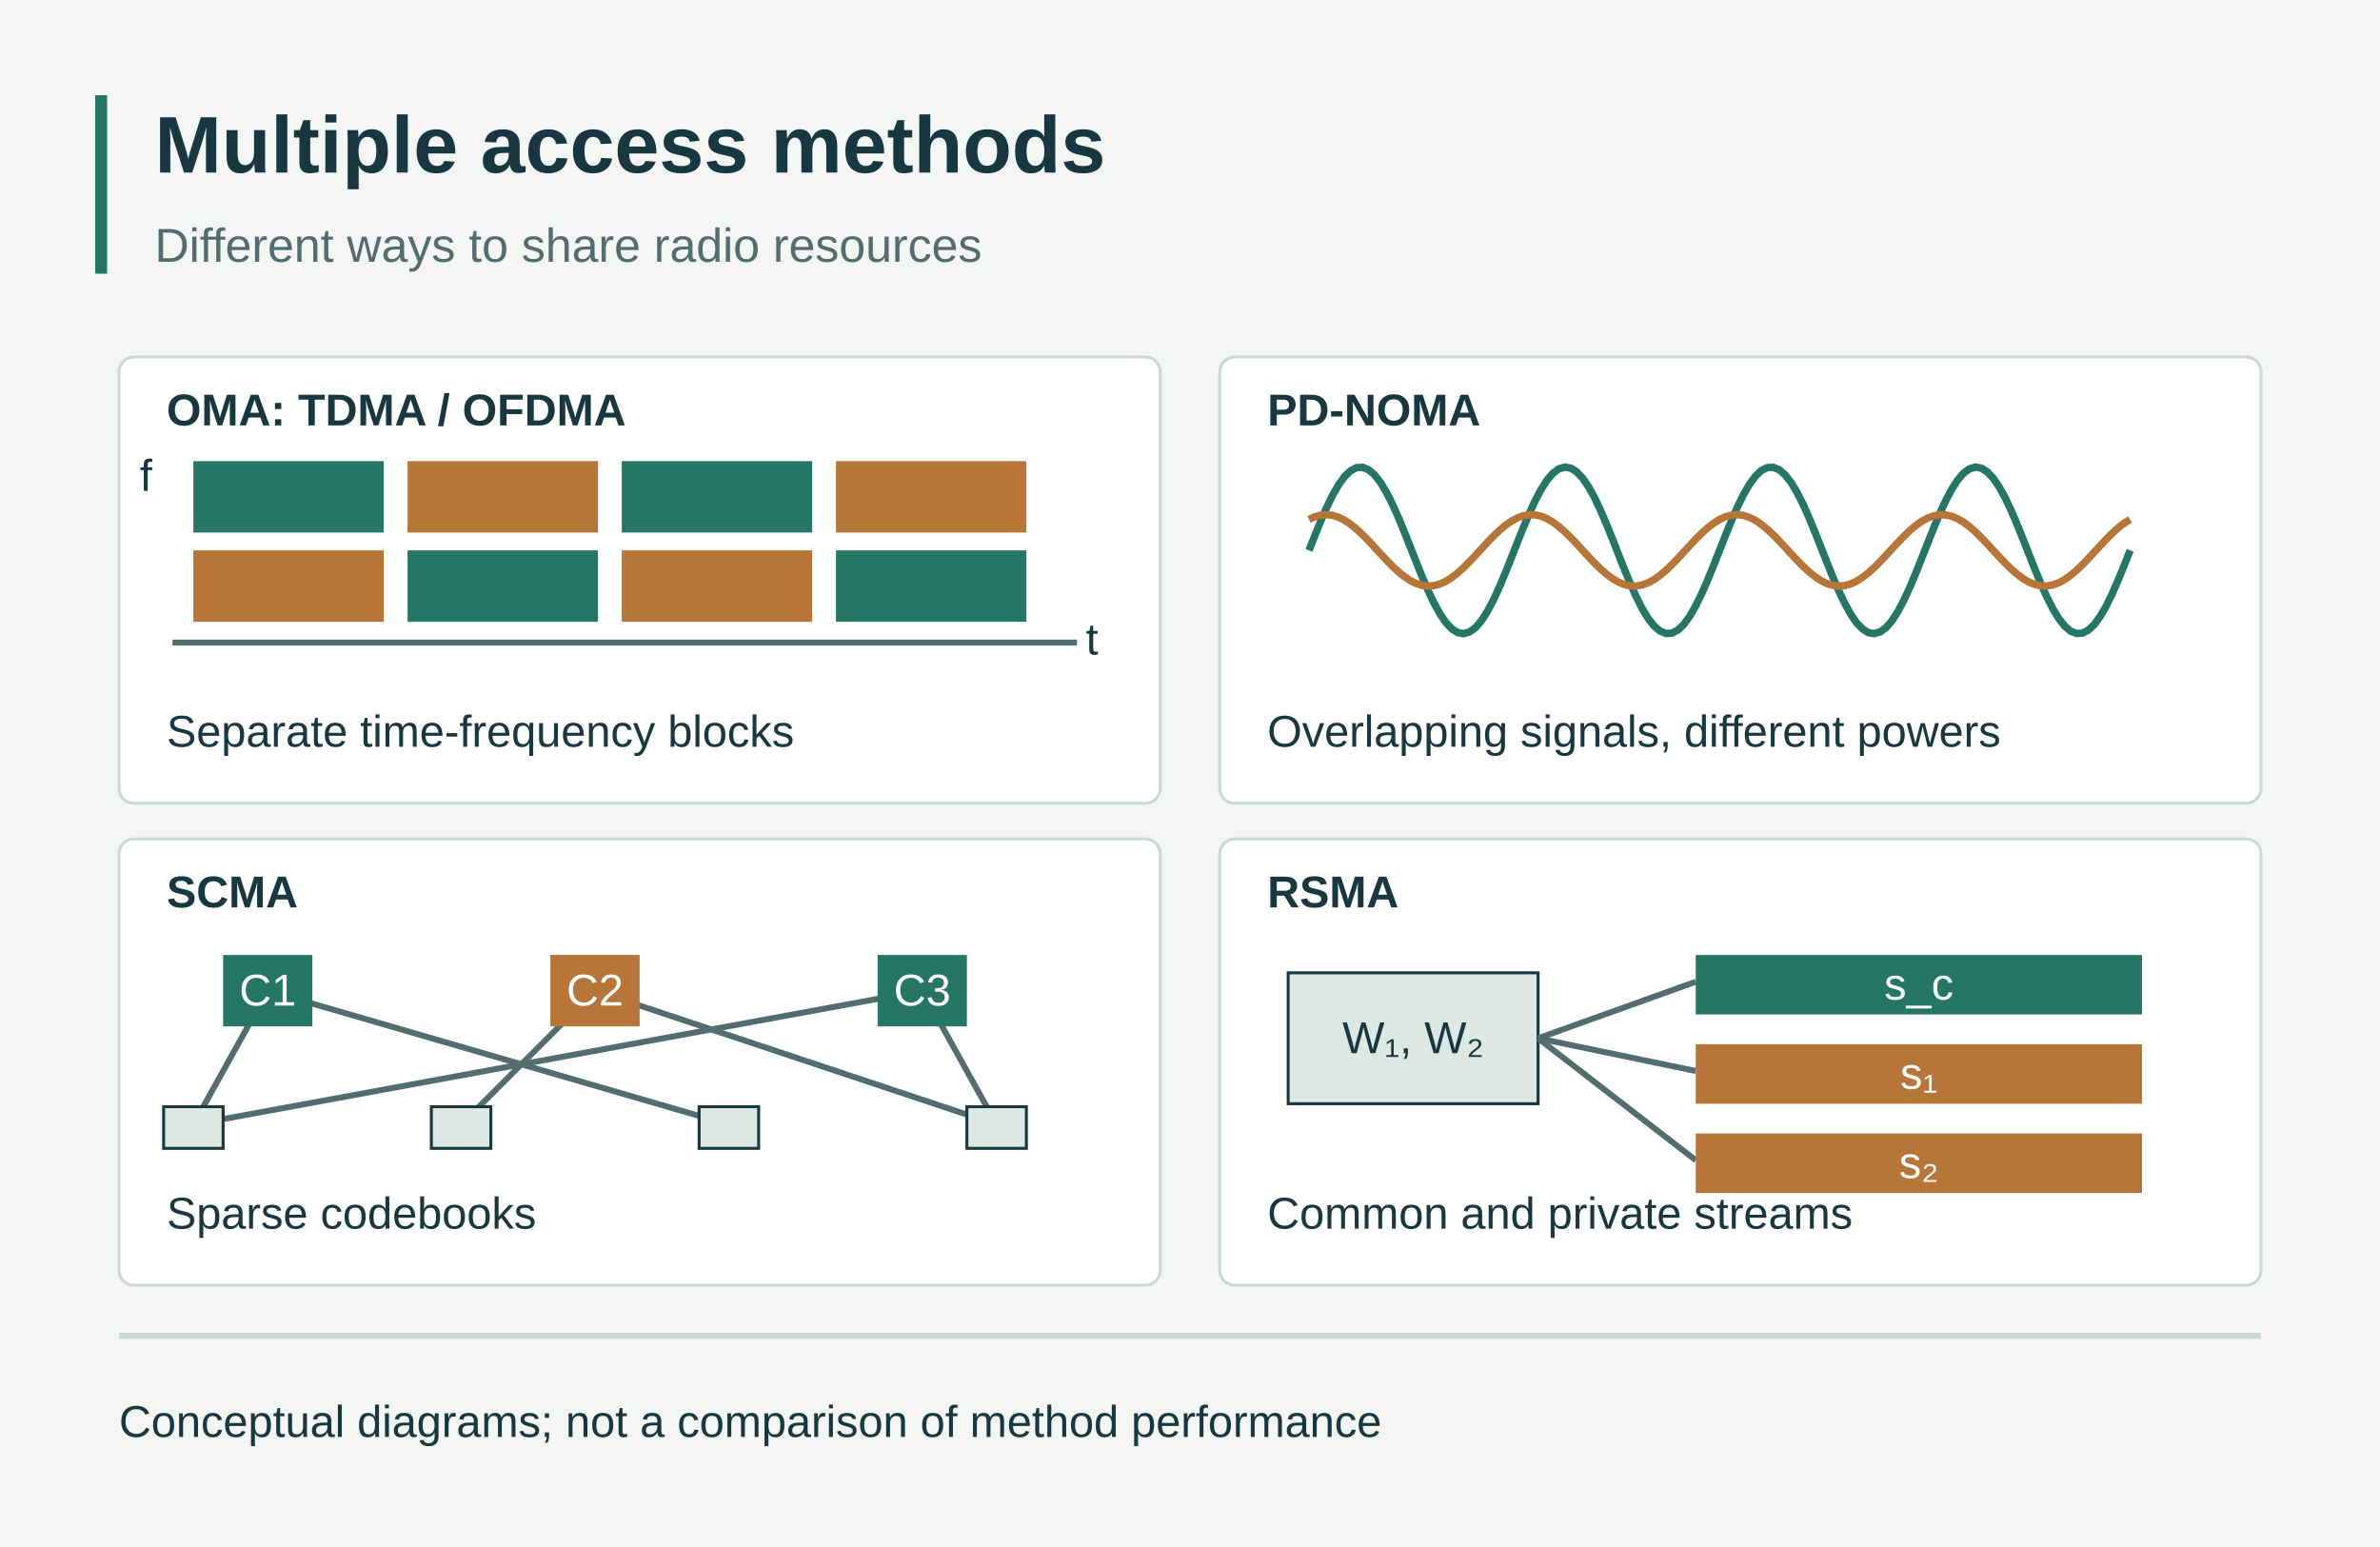
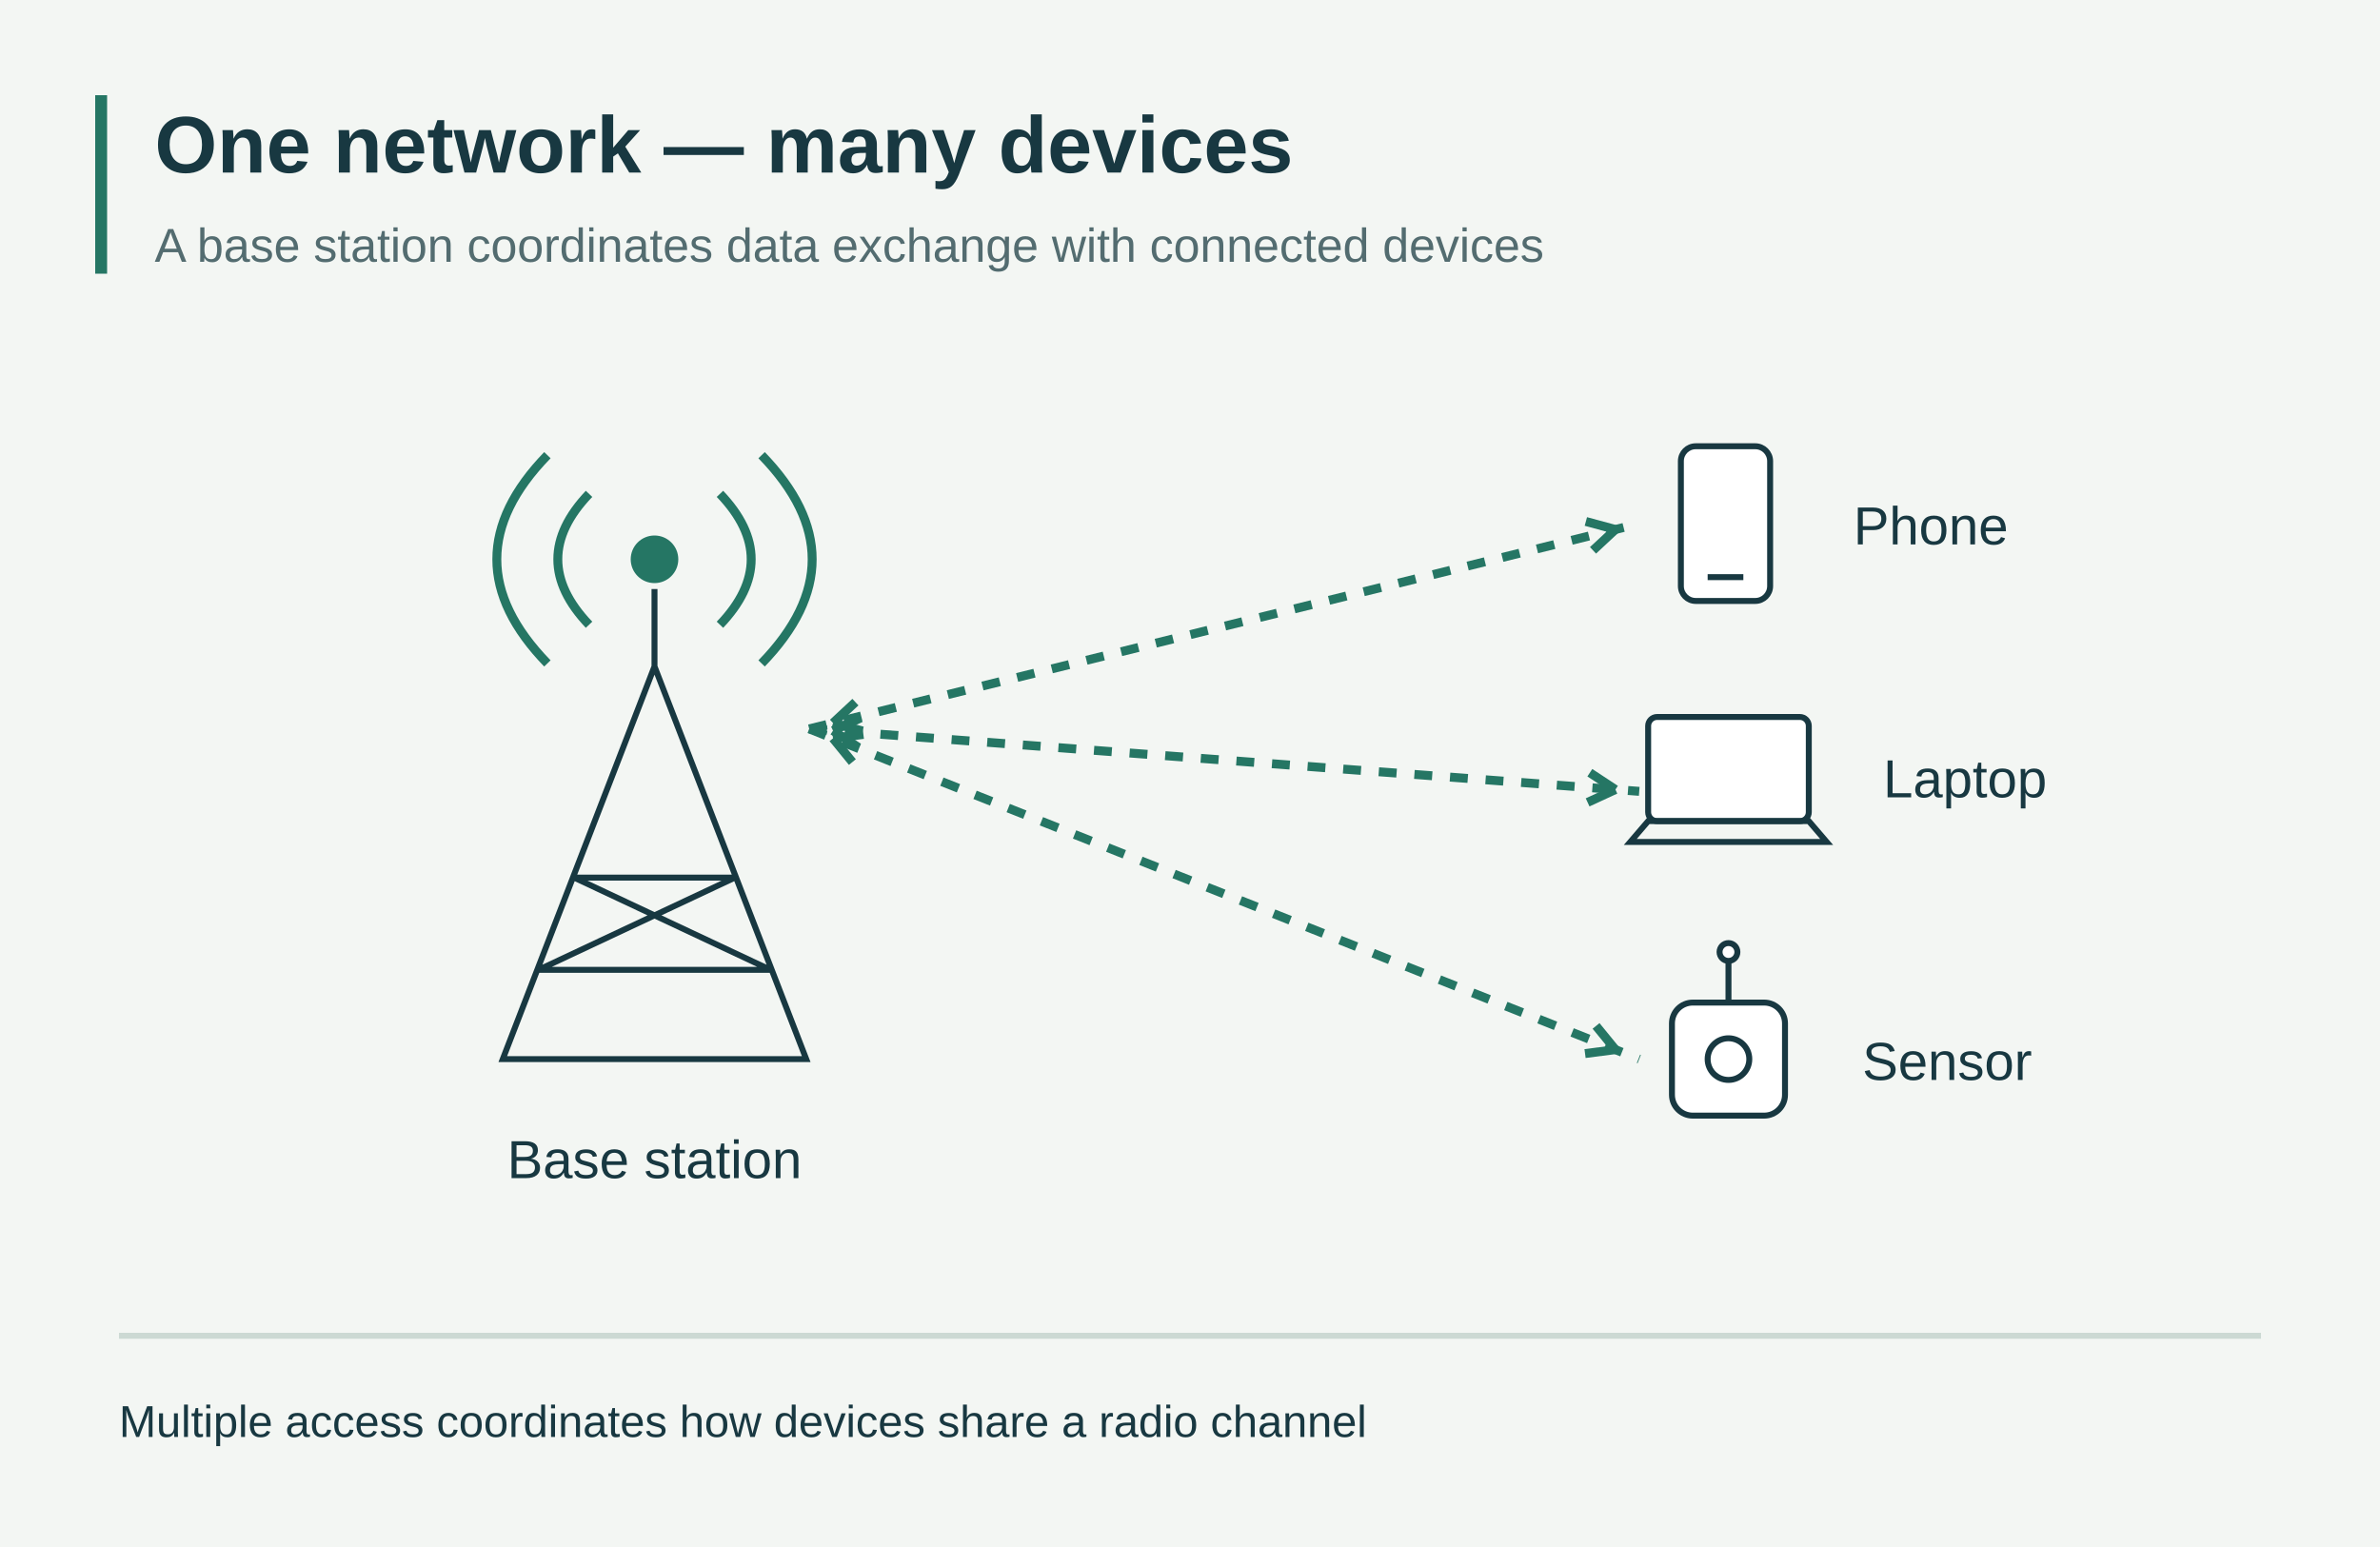
<svg xmlns="http://www.w3.org/2000/svg" viewBox="0 0 800 520" role="img" aria-labelledby="title desc">
  <defs>
    <marker id="arrow" markerWidth="7" markerHeight="7" refX="6" refY="3.5" orient="auto">
      <path d="M0 0L7 3.5L0 7Z" fill="#257664" />
    </marker>
  </defs>
  <style>text{font-family:Arial,sans-serif;fill:#183841;font-size:18px}path{fill:none;stroke:#183841;stroke-width:2}circle{fill:#fff;stroke:#183841;stroke-width:2}.muted{fill:#536c70;font-size:16px}.signal{stroke:#257664;stroke-width:3}.accent{fill:#257664}.head{font-size:27px;font-weight:700}.small{font-size:15px}</style>
  <rect x="0" y="0" width="800" height="520" fill="#f3f6f3" />
  <rect x="32" y="32" width="4" height="60" fill="#257664" />
-   <text x="52" y="58" class="head">Multiple access methods</text>
-   <text x="52" y="88" class="muted">Different ways to share radio resources</text>
-   <rect x="40" y="120" width="350" height="150" rx="5" fill="#fff" stroke="#ccdad3" />
-   <rect x="410" y="120" width="350" height="150" rx="5" fill="#fff" stroke="#ccdad3" />
-   <rect x="40" y="282" width="350" height="150" rx="5" fill="#fff" stroke="#ccdad3" />
-   <rect x="410" y="282" width="350" height="150" rx="5" fill="#fff" stroke="#ccdad3" />
-   <text x="56" y="143" font-weight="700" class="small">OMA: TDMA / OFDMA</text>
-   <text x="426" y="143" font-weight="700" class="small">PD-NOMA</text>
-   <text x="56" y="305" font-weight="700" class="small">SCMA</text>
-   <text x="426" y="305" font-weight="700" class="small">RSMA</text>
-   <rect x="65" y="155" width="64" height="24" fill="#257664" />
-   <rect x="137" y="155" width="64" height="24" fill="#b77538" />
-   <rect x="209" y="155" width="64" height="24" fill="#257664" />
-   <rect x="281" y="155" width="64" height="24" fill="#b77538" />
-   <rect x="65" y="185" width="64" height="24" fill="#b77538" />
-   <rect x="137" y="185" width="64" height="24" fill="#257664" />
-   <rect x="209" y="185" width="64" height="24" fill="#b77538" />
-   <rect x="281" y="185" width="64" height="24" fill="#257664" />
-   <path d="M58 216L362 216" style="stroke:#536c70" />
-   <text x="365" y="220" class="small">t</text>
-   <text x="47" y="165" class="small">f</text>
-   <text x="56" y="251" class="small">Separate time-frequency blocks</text>
-   <path d="M440 185.00L442 179.93L444 175.03L446 170.45L448 166.36L450 162.88L452 160.14L454 158.22L456 157.18L458 157.07L460 157.87L462 159.58L464 162.12L466 165.43L468 169.38L470 173.84L472 178.68L474 183.73L476 188.81L478 193.77L480 198.44L482 202.67L484 206.31L486 209.25L488 211.38L490 212.65L492 212.99L494 212.41L496 210.93L498 208.59L500 205.46L502 201.66L504 197.31L506 192.55L508 187.55L510 182.45L512 177.45L514 172.69L516 168.34L518 164.54L520 161.41L522 159.07L524 157.59L526 157.01L528 157.35L530 158.62L532 160.75L534 163.69L536 167.33L538 171.56L540 176.23L542 181.19L544 186.27L546 191.32L548 196.16L550 200.62L552 204.57L554 207.88L556 210.42L558 212.13L560 212.93L562 212.82L564 211.78L566 209.86L568 207.12L570 203.64L572 199.55L574 194.97L576 190.07L578 185.00L580 179.93L582 175.03L584 170.45L586 166.36L588 162.88L590 160.14L592 158.22L594 157.18L596 157.07L598 157.87L600 159.58L602 162.12L604 165.43L606 169.38L608 173.84L610 178.68L612 183.73L614 188.81L616 193.77L618 198.44L620 202.67L622 206.31L624 209.25L626 211.38L628 212.65L630 212.99L632 212.41L634 210.93L636 208.59L638 205.46L640 201.66L642 197.31L644 192.55L646 187.55L648 182.45L650 177.45L652 172.69L654 168.34L656 164.54L658 161.41L660 159.07L662 157.59L664 157.01L666 157.35L668 158.62L670 160.75L672 163.69L674 167.33L676 171.56L678 176.23L680 181.19L682 186.27L684 191.32L686 196.16L688 200.62L690 204.57L692 207.88L694 210.42L696 212.13L698 212.93L700 212.82L702 211.78L704 209.86L706 207.12L708 203.64L710 199.55L712 194.97L714 190.07L716 185.00" style="stroke:#257664;stroke-width:2.5" />
-   <path d="M440 174.61L442 173.69L444 173.15L446 173.00L448 173.25L450 173.89L452 174.89L454 176.23L456 177.86L458 179.72L460 181.76L462 183.91L464 186.09L466 188.24L468 190.28L470 192.14L472 193.77L474 195.11L476 196.11L478 196.75L480 197.00L482 196.85L484 196.31L486 195.39L488 194.13L490 192.57L492 190.76L494 188.76L496 186.63L498 184.45L500 182.29L502 180.22L504 178.30L506 176.61L508 175.20L510 174.11L512 173.37L514 173.03L516 173.08L518 173.52L520 174.35L522 175.52L524 177.01L526 178.76L528 180.73L530 182.83L532 185.00L534 187.17L536 189.27L538 191.24L540 192.99L542 194.48L544 195.65L546 196.48L548 196.92L550 196.97L552 196.63L554 195.89L556 194.80L558 193.39L560 191.70L562 189.78L564 187.71L566 185.55L568 183.37L570 181.24L572 179.24L574 177.43L576 175.87L578 174.61L580 173.69L582 173.15L584 173.00L586 173.25L588 173.89L590 174.89L592 176.23L594 177.86L596 179.72L598 181.76L600 183.91L602 186.09L604 188.24L606 190.28L608 192.14L610 193.77L612 195.11L614 196.11L616 196.75L618 197.00L620 196.85L622 196.31L624 195.39L626 194.13L628 192.57L630 190.76L632 188.76L634 186.63L636 184.45L638 182.29L640 180.22L642 178.30L644 176.61L646 175.20L648 174.11L650 173.37L652 173.03L654 173.08L656 173.52L658 174.35L660 175.52L662 177.01L664 178.76L666 180.73L668 182.83L670 185.00L672 187.17L674 189.27L676 191.24L678 192.99L680 194.48L682 195.65L684 196.48L686 196.92L688 196.97L690 196.63L692 195.89L694 194.80L696 193.39L698 191.70L700 189.78L702 187.71L704 185.55L706 183.37L708 181.24L710 179.24L712 177.43L714 175.87L716 174.61" style="stroke:#b77538;stroke-width:2.5" />
-   <text x="426" y="251" class="small">Overlapping signals, different powers</text>
-   <path d="M90 333L65 378" style="stroke:#536c70" />
-   <path d="M90 333L245 378" style="stroke:#536c70" />
-   <path d="M200 333L155 378" style="stroke:#536c70" />
-   <path d="M200 333L335 378" style="stroke:#536c70" />
-   <path d="M310 333L65 378" style="stroke:#536c70" />
-   <path d="M310 333L335 378" style="stroke:#536c70" />
-   <rect x="75" y="321" width="30" height="24" fill="#257664" />
-   <text x="90" y="338" text-anchor="middle" class="small" style="fill:#fff">C1</text>
-   <rect x="185" y="321" width="30" height="24" fill="#b77538" />
-   <text x="200" y="338" text-anchor="middle" class="small" style="fill:#fff">C2</text>
-   <rect x="295" y="321" width="30" height="24" fill="#257664" />
-   <text x="310" y="338" text-anchor="middle" class="small" style="fill:#fff">C3</text>
-   <rect x="55" y="372" width="20" height="14" fill="#dce8e1" stroke="#183841" />
-   <rect x="145" y="372" width="20" height="14" fill="#dce8e1" stroke="#183841" />
-   <rect x="235" y="372" width="20" height="14" fill="#dce8e1" stroke="#183841" />
-   <rect x="325" y="372" width="20" height="14" fill="#dce8e1" stroke="#183841" />
-   <text x="56" y="413" class="small">Sparse codebooks</text>
-   <rect x="433" y="327" width="84" height="44" fill="#dce8e1" stroke="#183841" />
-   <text x="475" y="354" text-anchor="middle" class="small">W₁, W₂</text>
-   <path d="M517 349L570 330" style="stroke:#536c70" />
-   <rect x="570" y="321" width="150" height="20" fill="#257664" />
-   <text x="645" y="336" text-anchor="middle" class="small" style="fill:#fff">s_c</text>
-   <path d="M517 349L570 360" style="stroke:#536c70" />
-   <rect x="570" y="351" width="150" height="20" fill="#b77538" />
-   <text x="645" y="366" text-anchor="middle" class="small" style="fill:#fff">s₁</text>
-   <path d="M517 349L570 390" style="stroke:#536c70" />
-   <rect x="570" y="381" width="150" height="20" fill="#b77538" />
-   <text x="645" y="396" text-anchor="middle" class="small" style="fill:#fff">s₂</text>
-   <text x="426" y="413" class="small">Common and private streams</text>
+   <text x="52" y="58" class="head">One network — many devices</text>
+   <text x="52" y="88" class="muted">A base station coordinates data exchange with connected devices</text>
+   <path d="M272 245L551 176" class="signal" style="stroke-dasharray:6 6" />
+   <path d="M280 243.022L289.937 245.715" class="signal" />
+   <path d="M280 243.022L287.536 236.007" class="signal" />
+   <path d="M543 177.978L535.464 184.993" class="signal" />
+   <path d="M543 177.978L533.063 175.285" class="signal" />
+   <path d="M272 245L551 266" class="signal" style="stroke-dasharray:6 6" />
+   <path d="M280 245.602L288.599 251.264" class="signal" />
+   <path d="M280 245.602L289.35 241.292" class="signal" />
+   <path d="M543 265.398L533.65 269.708" class="signal" />
+   <path d="M543 265.398L534.401 259.736" class="signal" />
+   <path d="M272 245L551 356" class="signal" style="stroke-dasharray:6 6" />
+   <path d="M280 248.183L286.514 256.156" class="signal" />
+   <path d="M280 248.183L290.211 246.864" class="signal" />
+   <path d="M543 352.817L532.789 354.136" class="signal" />
+   <path d="M543 352.817L536.486 344.844" class="signal" />
+   <path d="M220 224L169 356H271ZM193 295H247M181 326H259M193 295L259 326M247 295L181 326M220 224V198" />
+   <circle cx="220" cy="188" r="7" style="fill:#257664;stroke:#257664" />
+   <path d="M198 166Q177 188 198 210M242 166Q263 188 242 210M184 153Q150 188 184 223M256 153Q290 188 256 223" class="signal" />
+   <text x="220" y="396" text-anchor="middle">Base station</text>
+   <rect x="565" y="150" width="30" height="52" rx="5" fill="#fff" stroke="#183841" stroke-width="2" />
+   <path d="M574 194L586 194" />
+   <text x="623" y="183">Phone</text>
+   <rect x="554" y="241" width="54" height="35" rx="3" fill="#fff" stroke="#183841" stroke-width="2" />
+   <path d="M548 283H614L608 276H554Z" />
+   <text x="633" y="268">Laptop</text>
+   <rect x="562" y="337" width="38" height="38" rx="7" fill="#fff" stroke="#183841" stroke-width="2" />
+   <circle cx="581" cy="356" r="7" />
+   <path d="M581 337L581 323" />
+   <circle cx="581" cy="320" r="3" />
+   <text x="626" y="363">Sensor</text>
  <path d="M40 449L760 449" style="stroke:#ccd9d3" />
-   <text x="40" y="483" class="small">Conceptual diagrams; not a comparison of method performance</text>
+   <text x="40" y="483" class="small">Multiple access coordinates how devices share a radio channel</text>
</svg>
